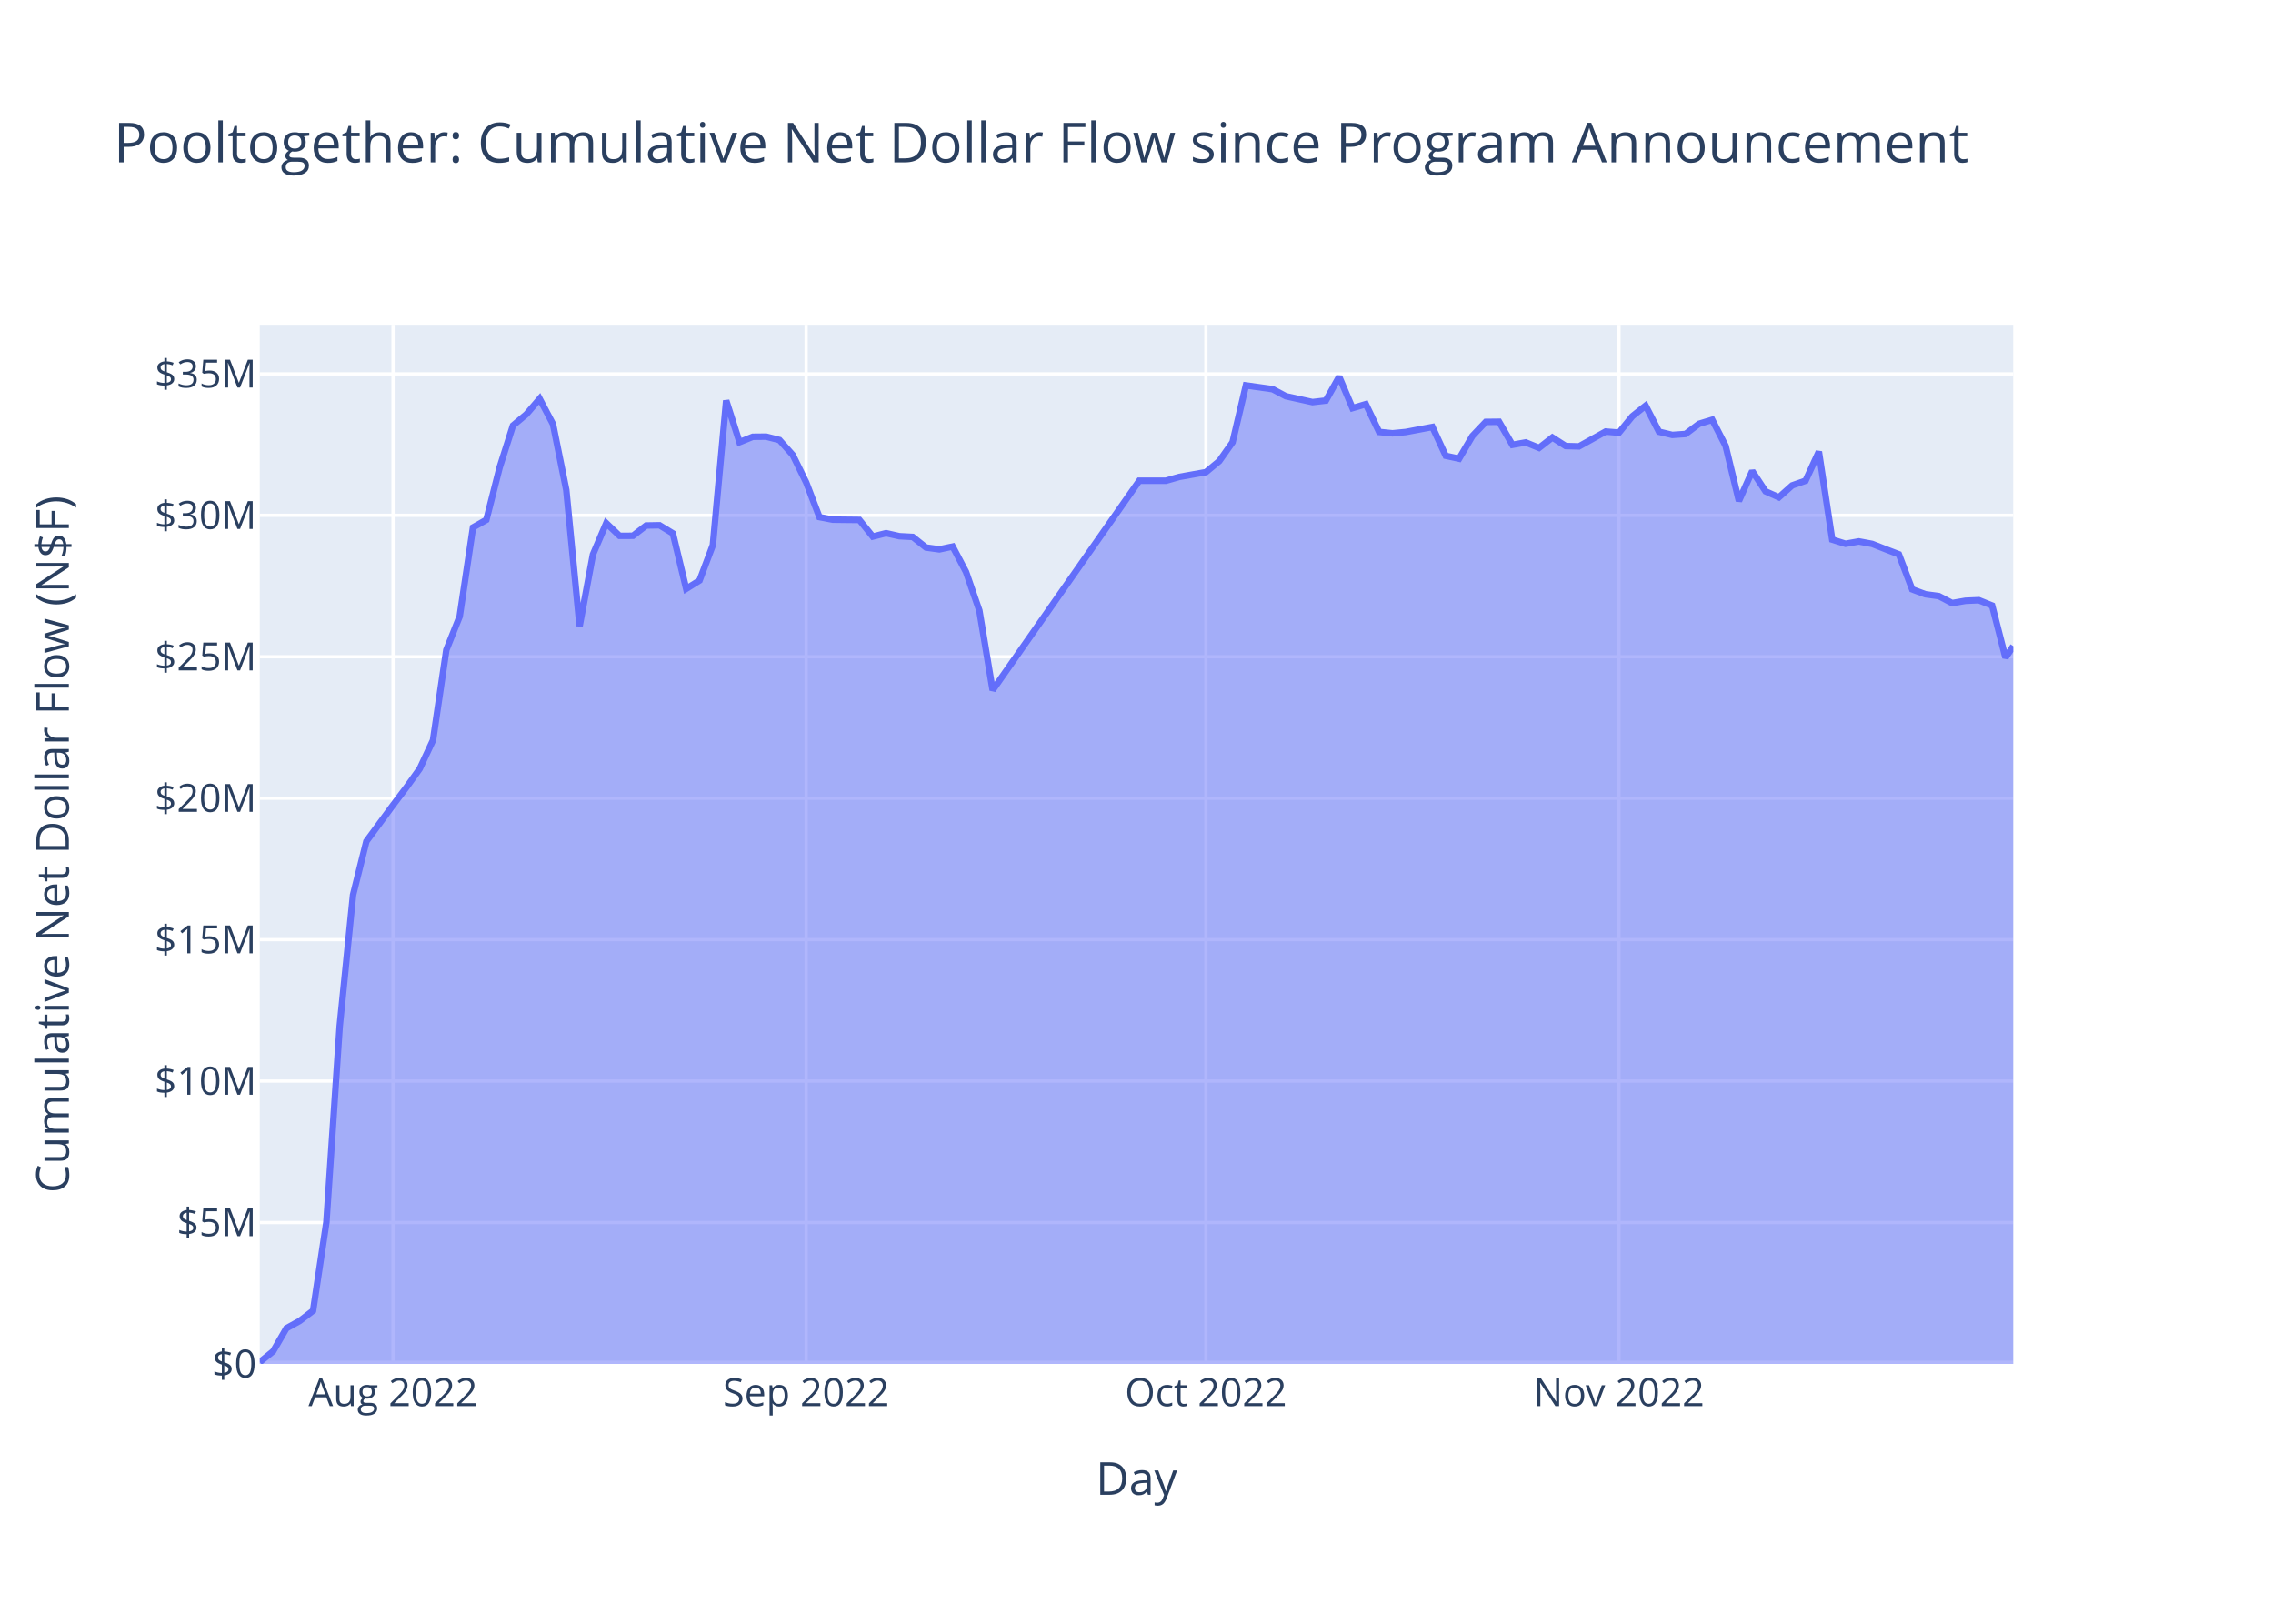
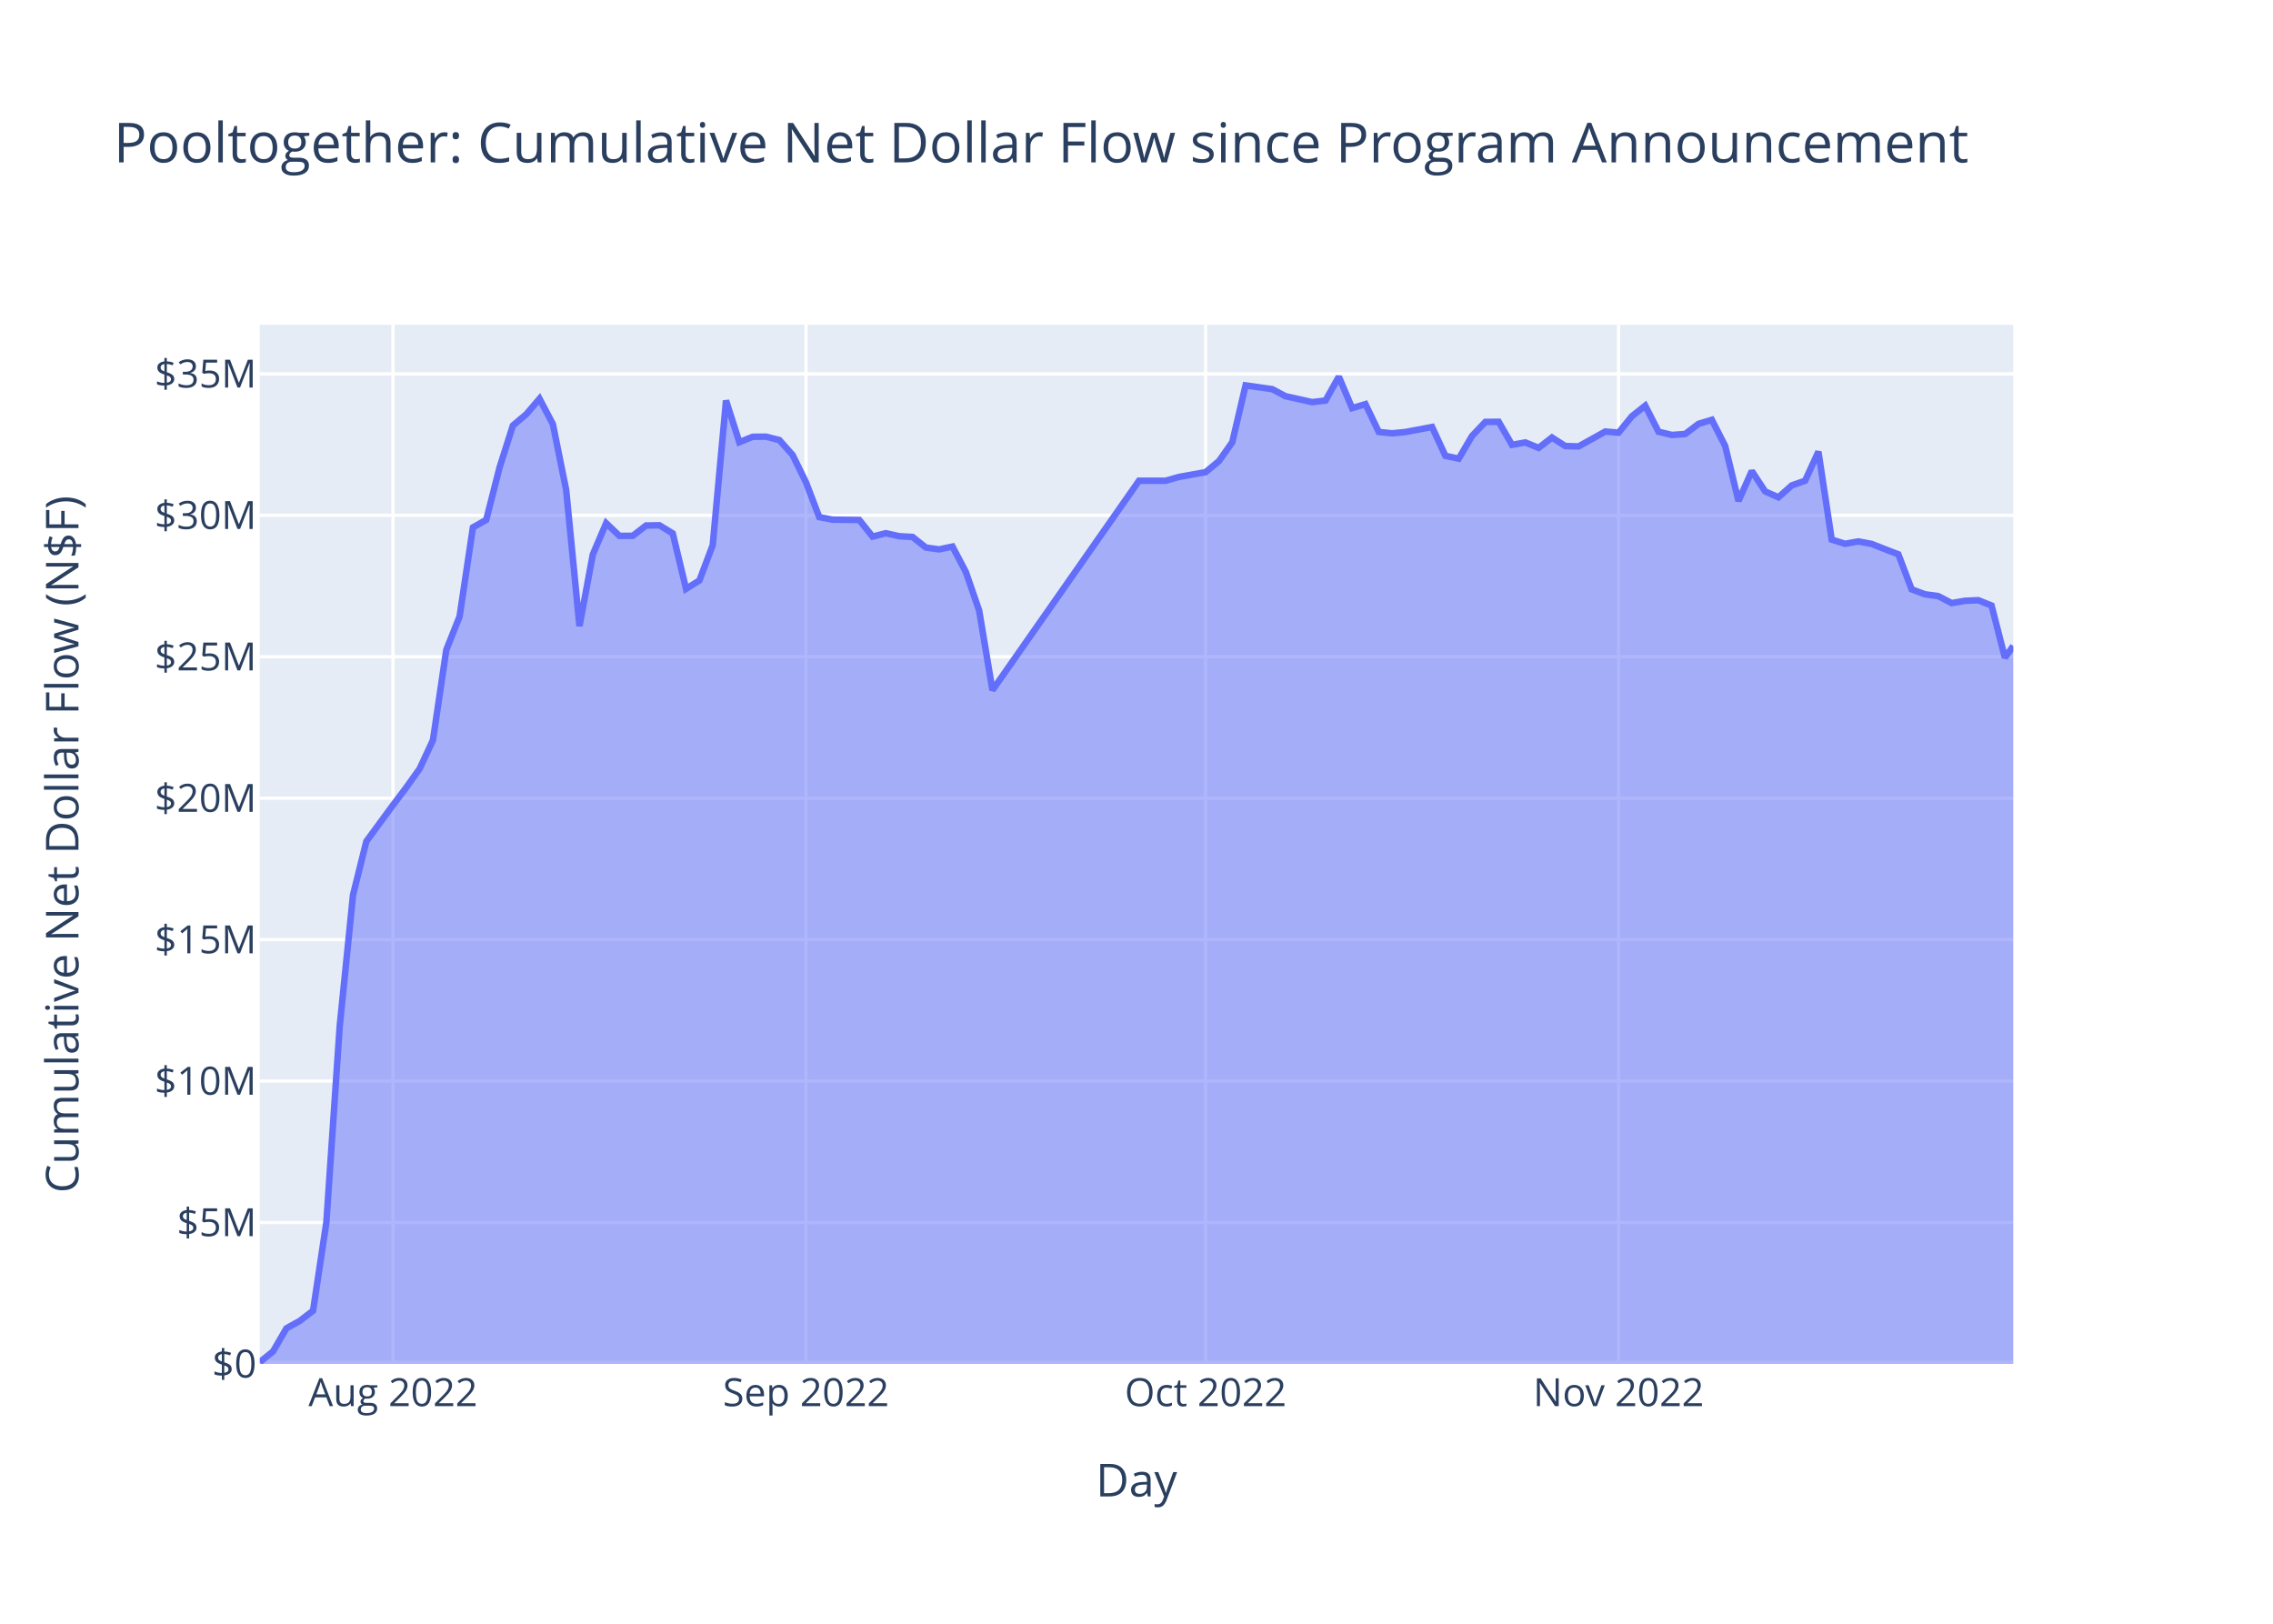
<svg xmlns="http://www.w3.org/2000/svg" class="main-svg" width="700" height="500" style="" viewBox="0 0 700 500">
  <rect x="0" y="0" width="700" height="500" style="fill: rgb(255, 255, 255); fill-opacity: 1;" />
-   <defs id="defs-19c948">
+   <defs id="defs-9f7cb3">
    <g class="clips">
-       <clipPath id="clip19c948xyplot" class="plotclip">
+       <clipPath id="clip9f7cb3xyplot" class="plotclip">
        <rect width="540" height="320" />
      </clipPath>
-       <clipPath class="axesclip" id="clip19c948x">
+       <clipPath class="axesclip" id="clip9f7cb3x">
        <rect x="80" y="0" width="540" height="500" />
      </clipPath>
-       <clipPath class="axesclip" id="clip19c948y">
+       <clipPath class="axesclip" id="clip9f7cb3y">
        <rect x="0" y="100" width="700" height="320" />
      </clipPath>
-       <clipPath class="axesclip" id="clip19c948xy">
+       <clipPath class="axesclip" id="clip9f7cb3xy">
        <rect x="80" y="100" width="540" height="320" />
      </clipPath>
    </g>
    <g class="gradients" />
    <g class="patterns" />
  </defs>
  <g class="bglayer">
    <rect class="bg" x="80" y="100" width="540" height="320" style="fill: rgb(229, 236, 246); fill-opacity: 1; stroke-width: 0;" />
  </g>
  <g class="layer-below">
    <g class="imagelayer" />
    <g class="shapelayer" />
  </g>
  <g class="cartesianlayer">
    <g class="subplot xy">
      <g class="layer-subplot">
        <g class="shapelayer" />
        <g class="imagelayer" />
      </g>
      <g class="minor-gridlayer">
        <g class="x" />
        <g class="y" />
      </g>
      <g class="gridlayer">
        <g class="x">
-           <path class="xgrid crisp" transform="translate(121.04,0)" d="M0,100v320" style="stroke: rgb(255, 255, 255); stroke-opacity: 1; stroke-width: 1px;" />
-           <path class="xgrid crisp" transform="translate(248.26,0)" d="M0,100v320" style="stroke: rgb(255, 255, 255); stroke-opacity: 1; stroke-width: 1px;" />
-           <path class="xgrid crisp" transform="translate(371.37,0)" d="M0,100v320" style="stroke: rgb(255, 255, 255); stroke-opacity: 1; stroke-width: 1px;" />
-           <path class="xgrid crisp" transform="translate(498.59,0)" d="M0,100v320" style="stroke: rgb(255, 255, 255); stroke-opacity: 1; stroke-width: 1px;" />
+           <path class="xgrid crisp" transform="translate(121.03,0)" d="M0,100v320" style="stroke: rgb(255, 255, 255); stroke-opacity: 1; stroke-width: 1px;" />
+           <path class="xgrid crisp" transform="translate(248.21,0)" d="M0,100v320" style="stroke: rgb(255, 255, 255); stroke-opacity: 1; stroke-width: 1px;" />
+           <path class="xgrid crisp" transform="translate(371.28,0)" d="M0,100v320" style="stroke: rgb(255, 255, 255); stroke-opacity: 1; stroke-width: 1px;" />
+           <path class="xgrid crisp" transform="translate(498.46,0)" d="M0,100v320" style="stroke: rgb(255, 255, 255); stroke-opacity: 1; stroke-width: 1px;" />
        </g>
        <g class="y">
          <path class="ygrid crisp" transform="translate(0,376.45)" d="M80,0h540" style="stroke: rgb(255, 255, 255); stroke-opacity: 1; stroke-width: 1px;" />
          <path class="ygrid crisp" transform="translate(0,332.89)" d="M80,0h540" style="stroke: rgb(255, 255, 255); stroke-opacity: 1; stroke-width: 1px;" />
          <path class="ygrid crisp" transform="translate(0,289.34)" d="M80,0h540" style="stroke: rgb(255, 255, 255); stroke-opacity: 1; stroke-width: 1px;" />
          <path class="ygrid crisp" transform="translate(0,245.79)" d="M80,0h540" style="stroke: rgb(255, 255, 255); stroke-opacity: 1; stroke-width: 1px;" />
          <path class="ygrid crisp" transform="translate(0,202.23)" d="M80,0h540" style="stroke: rgb(255, 255, 255); stroke-opacity: 1; stroke-width: 1px;" />
          <path class="ygrid crisp" transform="translate(0,158.68)" d="M80,0h540" style="stroke: rgb(255, 255, 255); stroke-opacity: 1; stroke-width: 1px;" />
          <path class="ygrid crisp" transform="translate(0,115.13)" d="M80,0h540" style="stroke: rgb(255, 255, 255); stroke-opacity: 1; stroke-width: 1px;" />
        </g>
      </g>
      <g class="zerolinelayer">
        <path class="yzl zl crisp" transform="translate(0,420)" d="M80,0h540" style="stroke: rgb(255, 255, 255); stroke-opacity: 1; stroke-width: 2px;" />
      </g>
      <path class="xlines-below" />
      <path class="ylines-below" />
      <g class="overlines-below" />
      <g class="xaxislayer-below" />
      <g class="yaxislayer-below" />
      <g class="overaxes-below" />
-       <g class="plot" transform="translate(80,100)" clip-path="url(#clip19c948xyplot)">
+       <g class="plot" transform="translate(80,100)" clip-path="url(#clip9f7cb3xyplot)">
        <g class="scatterlayer mlayer">
-           <g class="trace scatter trace724f7b" style="stroke-miterlimit: 2;">
+           <g class="trace scatter trace8b5d91" style="stroke-miterlimit: 2;">
            <g class="fills">
              <g>
-                 <path class="js-fill" d="M540,320L0,320L0,319.45L4.1,316.13L8.21,309.02L12.31,306.75L16.42,303.6L20.52,276.37L24.62,215.96L28.73,175.57L32.83,159.08L41.04,147.9L45.14,142.46L49.25,136.72L53.35,127.93L57.45,100.12L61.56,89.81L65.66,62.41L69.77,60.08L73.87,43.93L77.97,31.03L82.08,27.58L86.18,22.79L90.29,30.58L94.39,50.89L98.49,92.79L102.6,70.74L106.7,61.1L110.8,65.01L114.91,64.99L119.01,61.82L123.12,61.75L127.22,64.25L131.32,81.31L135.43,78.75L139.53,67.86L143.64,23.33L147.74,36.16L151.84,34.5L155.95,34.46L160.05,35.5L164.15,40.11L168.26,48.52L172.36,59.24L176.47,60.02L184.67,60.11L188.78,65.23L192.88,64.19L196.99,65.12L201.09,65.34L205.19,68.6L209.3,69.17L213.4,68.3L217.5,76.11L221.61,87.99L225.71,112.53L270.86,48.03L279.06,48.03L283.17,46.86L291.37,45.39L295.48,41.99L299.58,36.18L303.69,18.68L311.89,19.83L316,22.01L324.21,23.82L328.31,23.34L332.41,16L336.52,25.67L340.62,24.45L344.72,33.01L348.83,33.43L352.93,33.03L361.14,31.48L365.24,40.36L369.35,41.24L373.45,34.25L377.56,29.92L381.66,29.88L385.76,36.98L389.87,36.24L393.97,37.92L398.08,34.72L402.18,37.35L406.28,37.46L414.49,32.89L418.59,33.23L422.7,28.18L426.8,24.92L430.91,32.94L435.01,33.93L439.11,33.64L443.22,30.52L447.32,29.27L451.43,37.3L455.53,54.27L459.63,45.05L463.74,51.31L467.84,53.14L471.94,49.47L476.05,48.03L480.15,39.08L484.26,66.16L488.36,67.45L492.46,66.72L496.57,67.49L500.67,69.11L504.78,70.69L508.88,81.48L512.98,83L517.09,83.56L521.19,85.71L525.3,85L529.4,84.82L533.5,86.47L537.61,102.52L540,98.95" style="fill: rgb(99, 110, 250); fill-opacity: 0.5; stroke-width: 0;" />
+                 <path class="js-fill" d="M540,320L0,320L0,319.45L4.1,316.13L8.21,309.02L12.31,306.75L16.41,303.6L20.51,276.37L24.62,215.96L28.72,175.57L32.82,159.08L41.03,147.9L45.13,142.46L49.23,136.72L53.33,127.93L57.44,100.12L61.54,89.81L65.64,62.41L69.74,60.08L73.85,43.93L77.95,31.03L82.05,27.58L86.15,22.79L90.26,30.58L94.36,50.89L98.46,92.79L102.56,70.74L106.67,61.1L110.77,65.01L114.87,64.99L118.97,61.82L123.08,61.75L127.18,64.25L131.28,81.31L135.38,78.75L139.49,67.86L143.59,23.33L147.69,36.16L151.8,34.5L155.9,34.46L160,35.5L164.1,40.11L168.21,48.52L172.31,59.24L176.41,60.02L184.62,60.11L188.72,65.23L192.82,64.19L196.92,65.12L201.03,65.34L205.13,68.6L209.23,69.17L213.33,68.3L217.44,76.11L221.54,87.99L225.64,112.53L270.77,48.03L278.97,48.03L283.08,46.86L291.28,45.39L295.38,41.99L299.49,36.18L303.59,18.68L311.8,19.83L315.9,22.01L324.1,23.82L328.21,23.34L332.31,16L336.41,25.67L340.51,24.45L344.62,33.01L348.72,33.43L352.82,33.03L361.03,31.48L365.13,40.36L369.23,41.24L373.33,34.25L377.44,29.92L381.54,29.88L385.64,36.98L389.74,36.24L393.85,37.92L397.95,34.72L402.05,37.35L406.15,37.46L414.36,32.89L418.46,33.23L422.56,28.18L426.67,24.92L430.77,32.94L434.87,33.93L438.97,33.64L443.08,30.52L447.18,29.27L451.28,37.3L455.39,54.27L459.49,45.05L463.59,51.31L467.69,53.14L471.8,49.47L475.9,48.03L480,39.08L484.1,66.16L488.21,67.45L492.31,66.72L496.41,67.49L500.51,69.11L504.62,70.69L508.72,81.48L512.82,83L516.92,83.56L521.03,85.71L525.13,85L529.23,84.82L533.33,86.47L537.44,102.52L540,98.92" style="fill: rgb(99, 110, 250); fill-opacity: 0.5; stroke-width: 0;" />
              </g>
            </g>
            <g class="errorbars" />
            <g class="lines">
-               <path class="js-line" d="M0,319.45L4.1,316.13L8.21,309.02L12.31,306.75L16.42,303.6L20.52,276.37L24.62,215.96L28.73,175.57L32.83,159.08L41.04,147.9L45.14,142.46L49.25,136.72L53.35,127.93L57.45,100.12L61.56,89.81L65.66,62.41L69.77,60.08L73.87,43.93L77.97,31.03L82.08,27.58L86.18,22.79L90.29,30.58L94.39,50.89L98.49,92.79L102.6,70.74L106.7,61.1L110.8,65.01L114.91,64.99L119.01,61.82L123.12,61.75L127.22,64.25L131.32,81.31L135.43,78.75L139.53,67.86L143.64,23.33L147.74,36.16L151.84,34.5L155.95,34.46L160.05,35.5L164.15,40.11L168.26,48.52L172.36,59.24L176.47,60.02L184.67,60.11L188.78,65.23L192.88,64.19L196.99,65.12L201.09,65.34L205.19,68.6L209.3,69.17L213.4,68.3L217.5,76.11L221.61,87.99L225.71,112.53L270.86,48.03L279.06,48.03L283.17,46.86L291.37,45.39L295.48,41.99L299.58,36.18L303.69,18.68L311.89,19.83L316,22.01L324.21,23.82L328.31,23.34L332.41,16L336.52,25.67L340.62,24.45L344.72,33.01L348.83,33.43L352.93,33.03L361.14,31.48L365.24,40.36L369.35,41.24L373.45,34.25L377.56,29.92L381.66,29.88L385.76,36.98L389.87,36.24L393.97,37.92L398.08,34.72L402.18,37.35L406.28,37.46L414.49,32.89L418.59,33.23L422.7,28.18L426.8,24.92L430.91,32.94L435.01,33.93L439.11,33.64L443.22,30.52L447.32,29.27L451.43,37.3L455.53,54.27L459.63,45.05L463.74,51.31L467.84,53.14L471.94,49.47L476.05,48.03L480.15,39.08L484.26,66.16L488.36,67.45L492.46,66.72L496.57,67.49L500.67,69.11L504.78,70.69L508.88,81.48L512.98,83L517.09,83.56L521.19,85.71L525.3,85L529.4,84.82L533.5,86.47L537.61,102.52L540,98.95" style="vector-effect: non-scaling-stroke; fill: none; stroke: rgb(99, 110, 250); stroke-opacity: 1; stroke-width: 2px; opacity: 1;" />
+               <path class="js-line" d="M0,319.45L4.1,316.13L8.21,309.02L12.31,306.75L16.41,303.6L20.51,276.37L24.62,215.96L28.72,175.57L32.82,159.08L41.03,147.9L45.13,142.46L49.23,136.72L53.33,127.93L57.44,100.12L61.54,89.81L65.64,62.41L69.74,60.08L73.85,43.93L77.95,31.03L82.05,27.58L86.15,22.79L90.26,30.58L94.36,50.89L98.46,92.79L102.56,70.74L106.67,61.1L110.77,65.01L114.87,64.99L118.97,61.82L123.08,61.75L127.18,64.25L131.28,81.31L135.38,78.75L139.49,67.86L143.59,23.33L147.69,36.16L151.8,34.5L155.9,34.46L160,35.5L164.1,40.11L168.21,48.52L172.31,59.24L176.41,60.02L184.62,60.11L188.72,65.23L192.82,64.19L196.92,65.12L201.03,65.34L205.13,68.6L209.23,69.17L213.33,68.3L217.44,76.11L221.54,87.99L225.64,112.53L270.77,48.03L278.97,48.03L283.08,46.86L291.28,45.39L295.38,41.99L299.49,36.18L303.59,18.68L311.8,19.83L315.9,22.01L324.1,23.82L328.21,23.34L332.31,16L336.41,25.67L340.51,24.45L344.62,33.01L348.72,33.43L352.82,33.03L361.03,31.48L365.13,40.36L369.23,41.24L373.33,34.25L377.44,29.92L381.54,29.88L385.64,36.98L389.74,36.24L393.85,37.92L397.95,34.72L402.05,37.35L406.15,37.46L414.36,32.89L418.46,33.23L422.56,28.18L426.67,24.92L430.77,32.94L434.87,33.93L438.97,33.64L443.08,30.52L447.18,29.27L451.28,37.3L455.39,54.27L459.49,45.05L463.59,51.31L467.69,53.14L471.8,49.47L475.9,48.03L480,39.08L484.1,66.16L488.21,67.45L492.31,66.72L496.41,67.49L500.51,69.11L504.62,70.69L508.72,81.48L512.82,83L516.92,83.56L521.03,85.71L525.13,85L529.23,84.82L533.33,86.47L537.44,102.52L540,98.92" style="vector-effect: non-scaling-stroke; fill: none; stroke: rgb(99, 110, 250); stroke-opacity: 1; stroke-width: 2px; opacity: 1;" />
            </g>
            <g class="points" />
            <g class="text" />
          </g>
        </g>
      </g>
      <g class="overplot" />
      <path class="xlines-above crisp" d="M0,0" style="fill: none;" />
      <path class="ylines-above crisp" d="M0,0" style="fill: none;" />
      <g class="overlines-above" />
      <g class="xaxislayer-above">
        <g class="xtick">
-           <text text-anchor="middle" x="0" y="433" transform="translate(121.04,0)" style="font-family: 'Open Sans', verdana, arial, sans-serif; font-size: 12px; fill: rgb(42, 63, 95); fill-opacity: 1; white-space: pre; opacity: 1;">Aug 2022</text>
+           <text text-anchor="middle" x="0" y="433" transform="translate(121.03,0)" style="font-family: 'Open Sans', verdana, arial, sans-serif; font-size: 12px; fill: rgb(42, 63, 95); fill-opacity: 1; white-space: pre; opacity: 1;">Aug 2022</text>
        </g>
        <g class="xtick">
-           <text text-anchor="middle" x="0" y="433" style="font-family: 'Open Sans', verdana, arial, sans-serif; font-size: 12px; fill: rgb(42, 63, 95); fill-opacity: 1; white-space: pre; opacity: 1;" transform="translate(248.26,0)">Sep 2022</text>
+           <text text-anchor="middle" x="0" y="433" style="font-family: 'Open Sans', verdana, arial, sans-serif; font-size: 12px; fill: rgb(42, 63, 95); fill-opacity: 1; white-space: pre; opacity: 1;" transform="translate(248.21,0)">Sep 2022</text>
        </g>
        <g class="xtick">
-           <text text-anchor="middle" x="0" y="433" style="font-family: 'Open Sans', verdana, arial, sans-serif; font-size: 12px; fill: rgb(42, 63, 95); fill-opacity: 1; white-space: pre; opacity: 1;" transform="translate(371.37,0)">Oct 2022</text>
+           <text text-anchor="middle" x="0" y="433" style="font-family: 'Open Sans', verdana, arial, sans-serif; font-size: 12px; fill: rgb(42, 63, 95); fill-opacity: 1; white-space: pre; opacity: 1;" transform="translate(371.28,0)">Oct 2022</text>
        </g>
        <g class="xtick">
-           <text text-anchor="middle" x="0" y="433" style="font-family: 'Open Sans', verdana, arial, sans-serif; font-size: 12px; fill: rgb(42, 63, 95); fill-opacity: 1; white-space: pre; opacity: 1;" transform="translate(498.59,0)">Nov 2022</text>
+           <text text-anchor="middle" x="0" y="433" style="font-family: 'Open Sans', verdana, arial, sans-serif; font-size: 12px; fill: rgb(42, 63, 95); fill-opacity: 1; white-space: pre; opacity: 1;" transform="translate(498.46,0)">Nov 2022</text>
        </g>
      </g>
      <g class="yaxislayer-above">
        <g class="ytick">
          <text text-anchor="end" x="79" y="4.2" transform="translate(0,420)" style="font-family: 'Open Sans', verdana, arial, sans-serif; font-size: 12px; fill: rgb(42, 63, 95); fill-opacity: 1; white-space: pre; opacity: 1;">$0</text>
        </g>
        <g class="ytick">
          <text text-anchor="end" x="79" y="4.2" style="font-family: 'Open Sans', verdana, arial, sans-serif; font-size: 12px; fill: rgb(42, 63, 95); fill-opacity: 1; white-space: pre; opacity: 1;" transform="translate(0,376.45)">$5M</text>
        </g>
        <g class="ytick">
          <text text-anchor="end" x="79" y="4.2" style="font-family: 'Open Sans', verdana, arial, sans-serif; font-size: 12px; fill: rgb(42, 63, 95); fill-opacity: 1; white-space: pre; opacity: 1;" transform="translate(0,332.89)">$10M</text>
        </g>
        <g class="ytick">
          <text text-anchor="end" x="79" y="4.2" style="font-family: 'Open Sans', verdana, arial, sans-serif; font-size: 12px; fill: rgb(42, 63, 95); fill-opacity: 1; white-space: pre; opacity: 1;" transform="translate(0,289.34)">$15M</text>
        </g>
        <g class="ytick">
          <text text-anchor="end" x="79" y="4.2" style="font-family: 'Open Sans', verdana, arial, sans-serif; font-size: 12px; fill: rgb(42, 63, 95); fill-opacity: 1; white-space: pre; opacity: 1;" transform="translate(0,245.79)">$20M</text>
        </g>
        <g class="ytick">
          <text text-anchor="end" x="79" y="4.2" style="font-family: 'Open Sans', verdana, arial, sans-serif; font-size: 12px; fill: rgb(42, 63, 95); fill-opacity: 1; white-space: pre; opacity: 1;" transform="translate(0,202.23)">$25M</text>
        </g>
        <g class="ytick">
          <text text-anchor="end" x="79" y="4.2" style="font-family: 'Open Sans', verdana, arial, sans-serif; font-size: 12px; fill: rgb(42, 63, 95); fill-opacity: 1; white-space: pre; opacity: 1;" transform="translate(0,158.68)">$30M</text>
        </g>
        <g class="ytick">
          <text text-anchor="end" x="79" y="4.2" style="font-family: 'Open Sans', verdana, arial, sans-serif; font-size: 12px; fill: rgb(42, 63, 95); fill-opacity: 1; white-space: pre; opacity: 1;" transform="translate(0,115.13)">$35M</text>
        </g>
      </g>
      <g class="overaxes-above" />
    </g>
  </g>
  <g class="polarlayer" />
  <g class="smithlayer" />
  <g class="ternarylayer" />
  <g class="geolayer" />
  <g class="funnelarealayer" />
  <g class="pielayer" />
  <g class="iciclelayer" />
  <g class="treemaplayer" />
  <g class="sunburstlayer" />
  <g class="glimages" />
-   <defs id="topdefs-19c948">
+   <defs id="topdefs-9f7cb3">
    <g class="clips" />
  </defs>
  <g class="layer-above">
    <g class="imagelayer" />
    <g class="shapelayer" />
  </g>
  <g class="infolayer">
    <g class="g-gtitle">
      <text class="gtitle" x="35" y="50" text-anchor="start" dy="0em" style="font-family: 'Open Sans', verdana, arial, sans-serif; font-size: 17px; fill: rgb(42, 63, 95); opacity: 1; font-weight: normal; white-space: pre;">Pooltogether: Cumulative Net Dollar Flow since Program Announcement</text>
    </g>
    <g class="g-xtitle">
-       <text class="xtitle" x="350" y="460.3" text-anchor="middle" style="font-family: 'Open Sans', verdana, arial, sans-serif; font-size: 14px; fill: rgb(42, 63, 95); opacity: 1; font-weight: normal; white-space: pre;">Day</text>
+       <text class="xtitle" x="350" y="460.8" text-anchor="middle" style="font-family: 'Open Sans', verdana, arial, sans-serif; font-size: 14px; fill: rgb(42, 63, 95); opacity: 1; font-weight: normal; white-space: pre;">Day</text>
    </g>
    <g class="g-ytitle">
-       <text class="ytitle" transform="rotate(-90,21.2,260)" x="21.2" y="260" text-anchor="middle" style="font-family: 'Open Sans', verdana, arial, sans-serif; font-size: 14px; fill: rgb(42, 63, 95); opacity: 1; font-weight: normal; white-space: pre;">Cumulative Net Dollar Flow (N$F)</text>
+       <text class="ytitle" transform="rotate(-90,24.16875,260)" x="24.169" y="260" text-anchor="middle" style="font-family: 'Open Sans', verdana, arial, sans-serif; font-size: 14px; fill: rgb(42, 63, 95); opacity: 1; font-weight: normal; white-space: pre;">Cumulative Net Dollar Flow (N$F)</text>
    </g>
  </g>
</svg>
